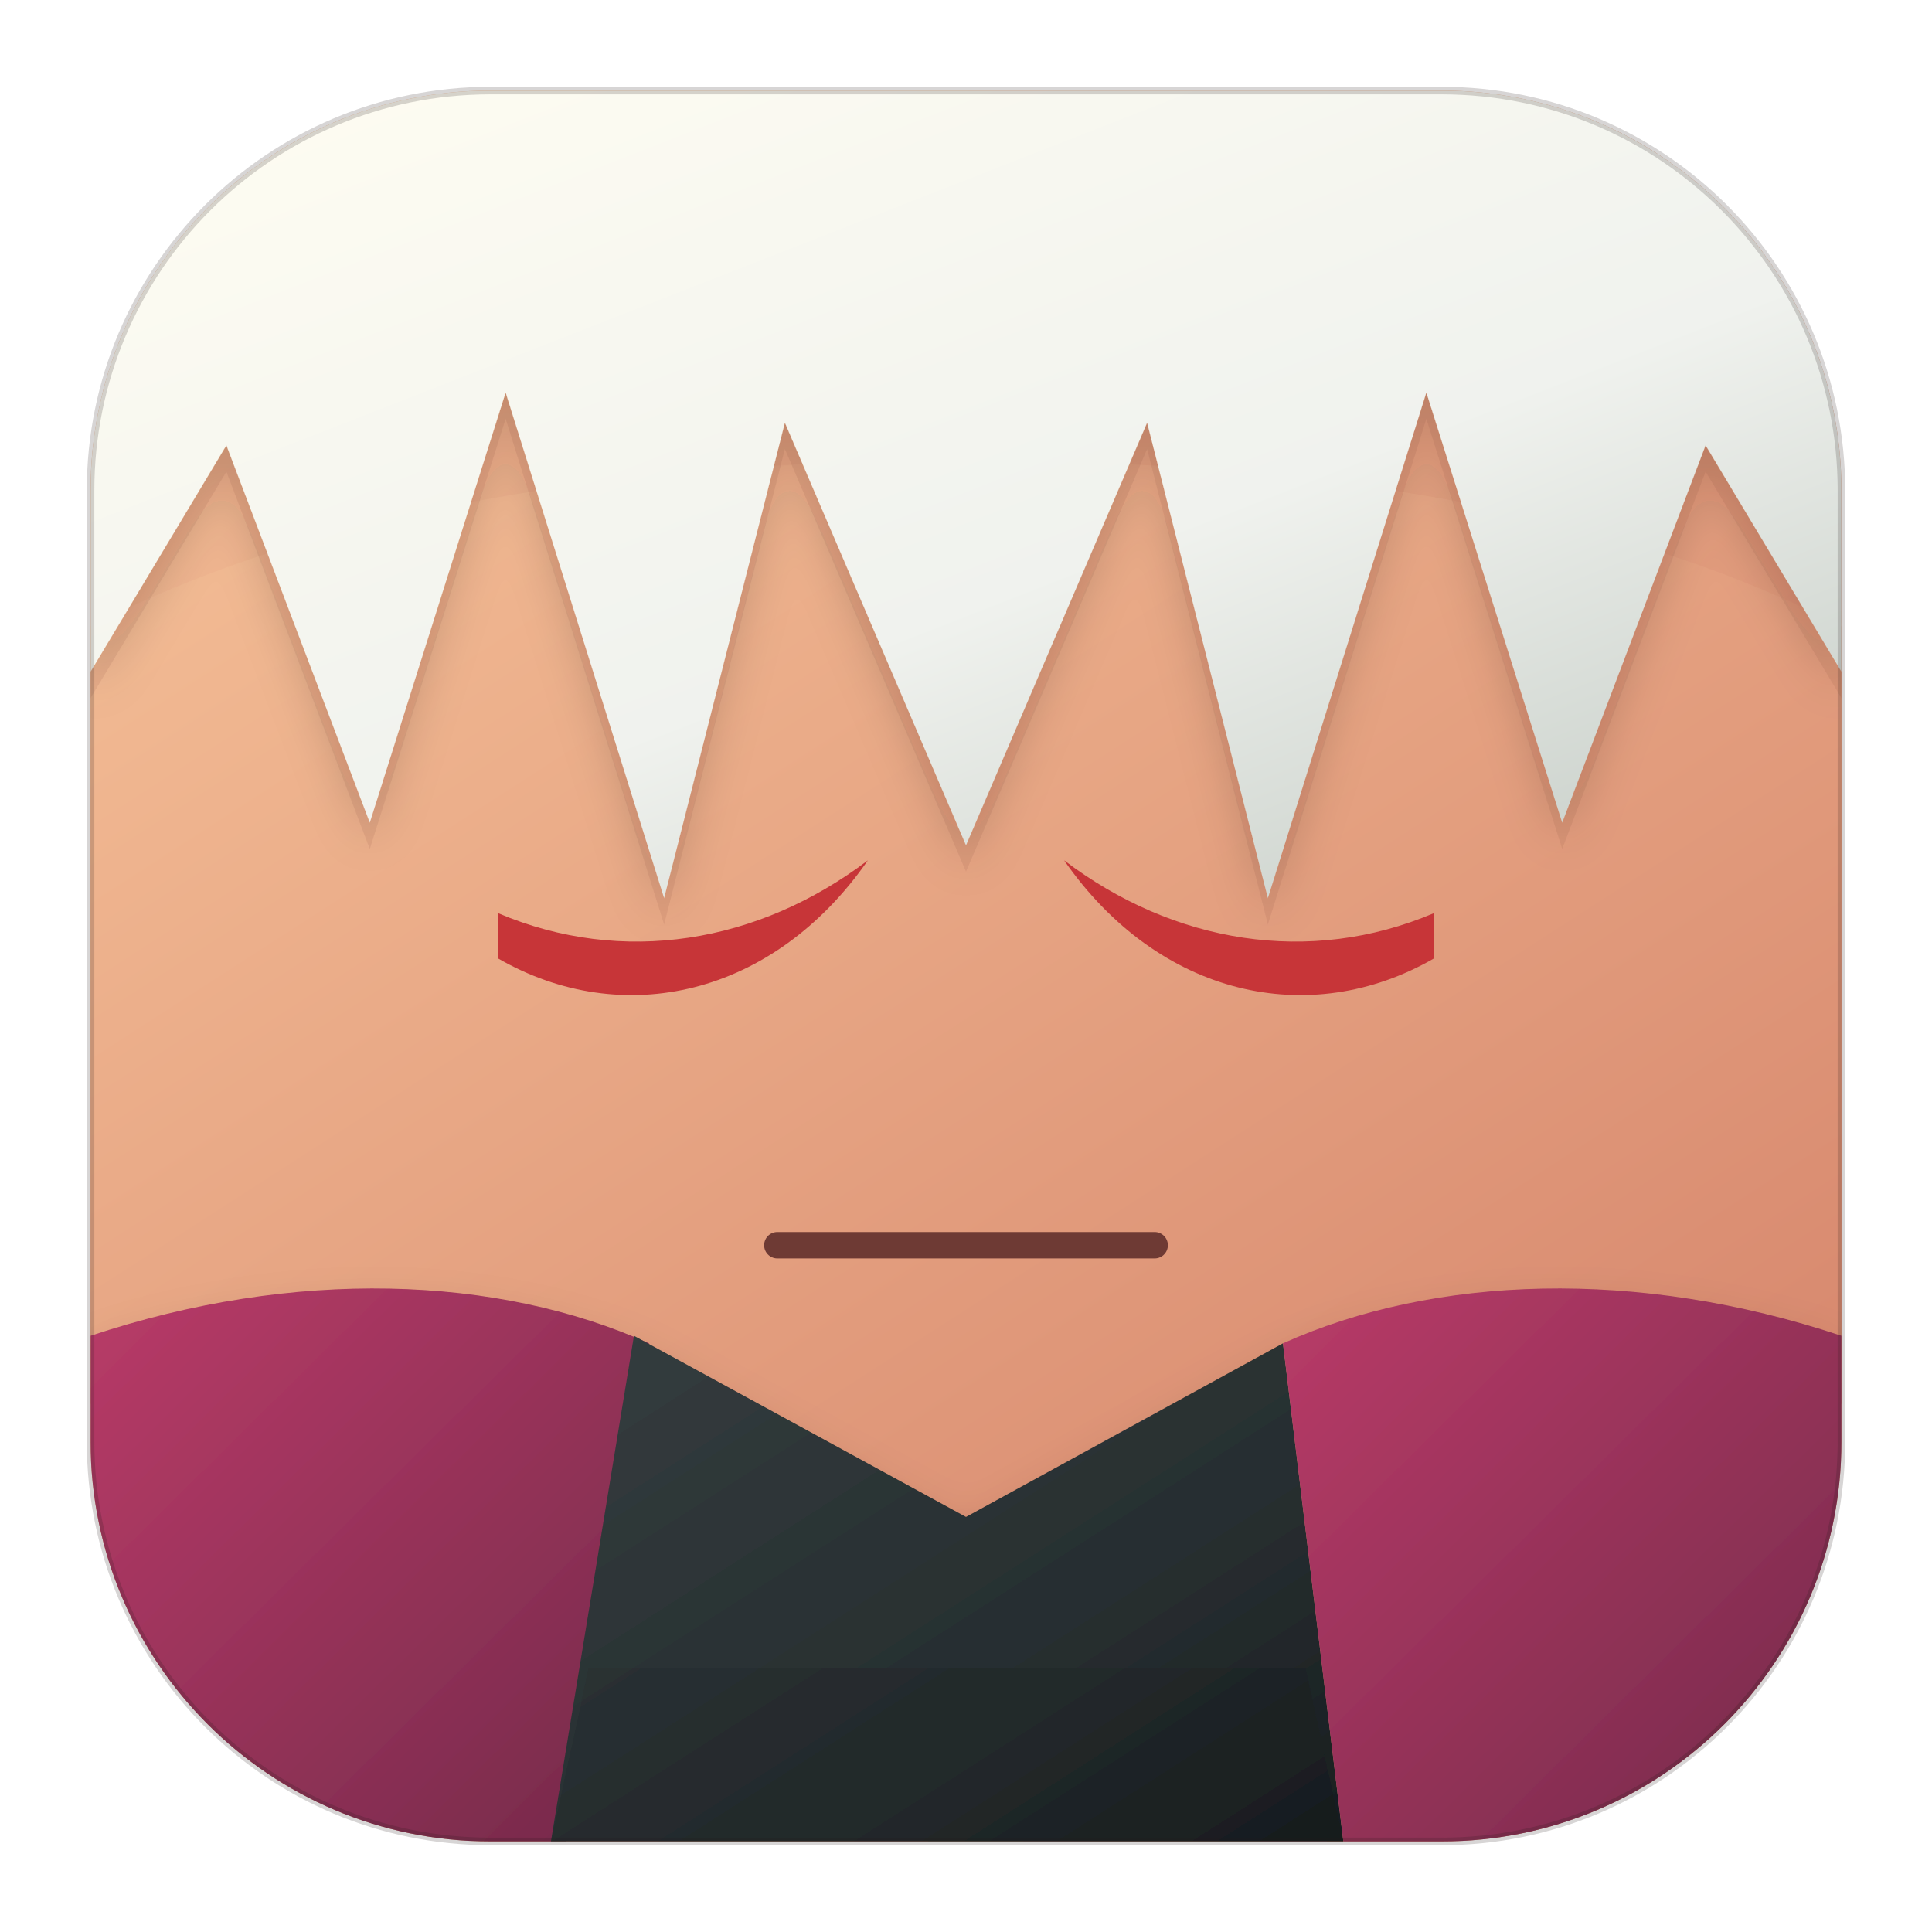
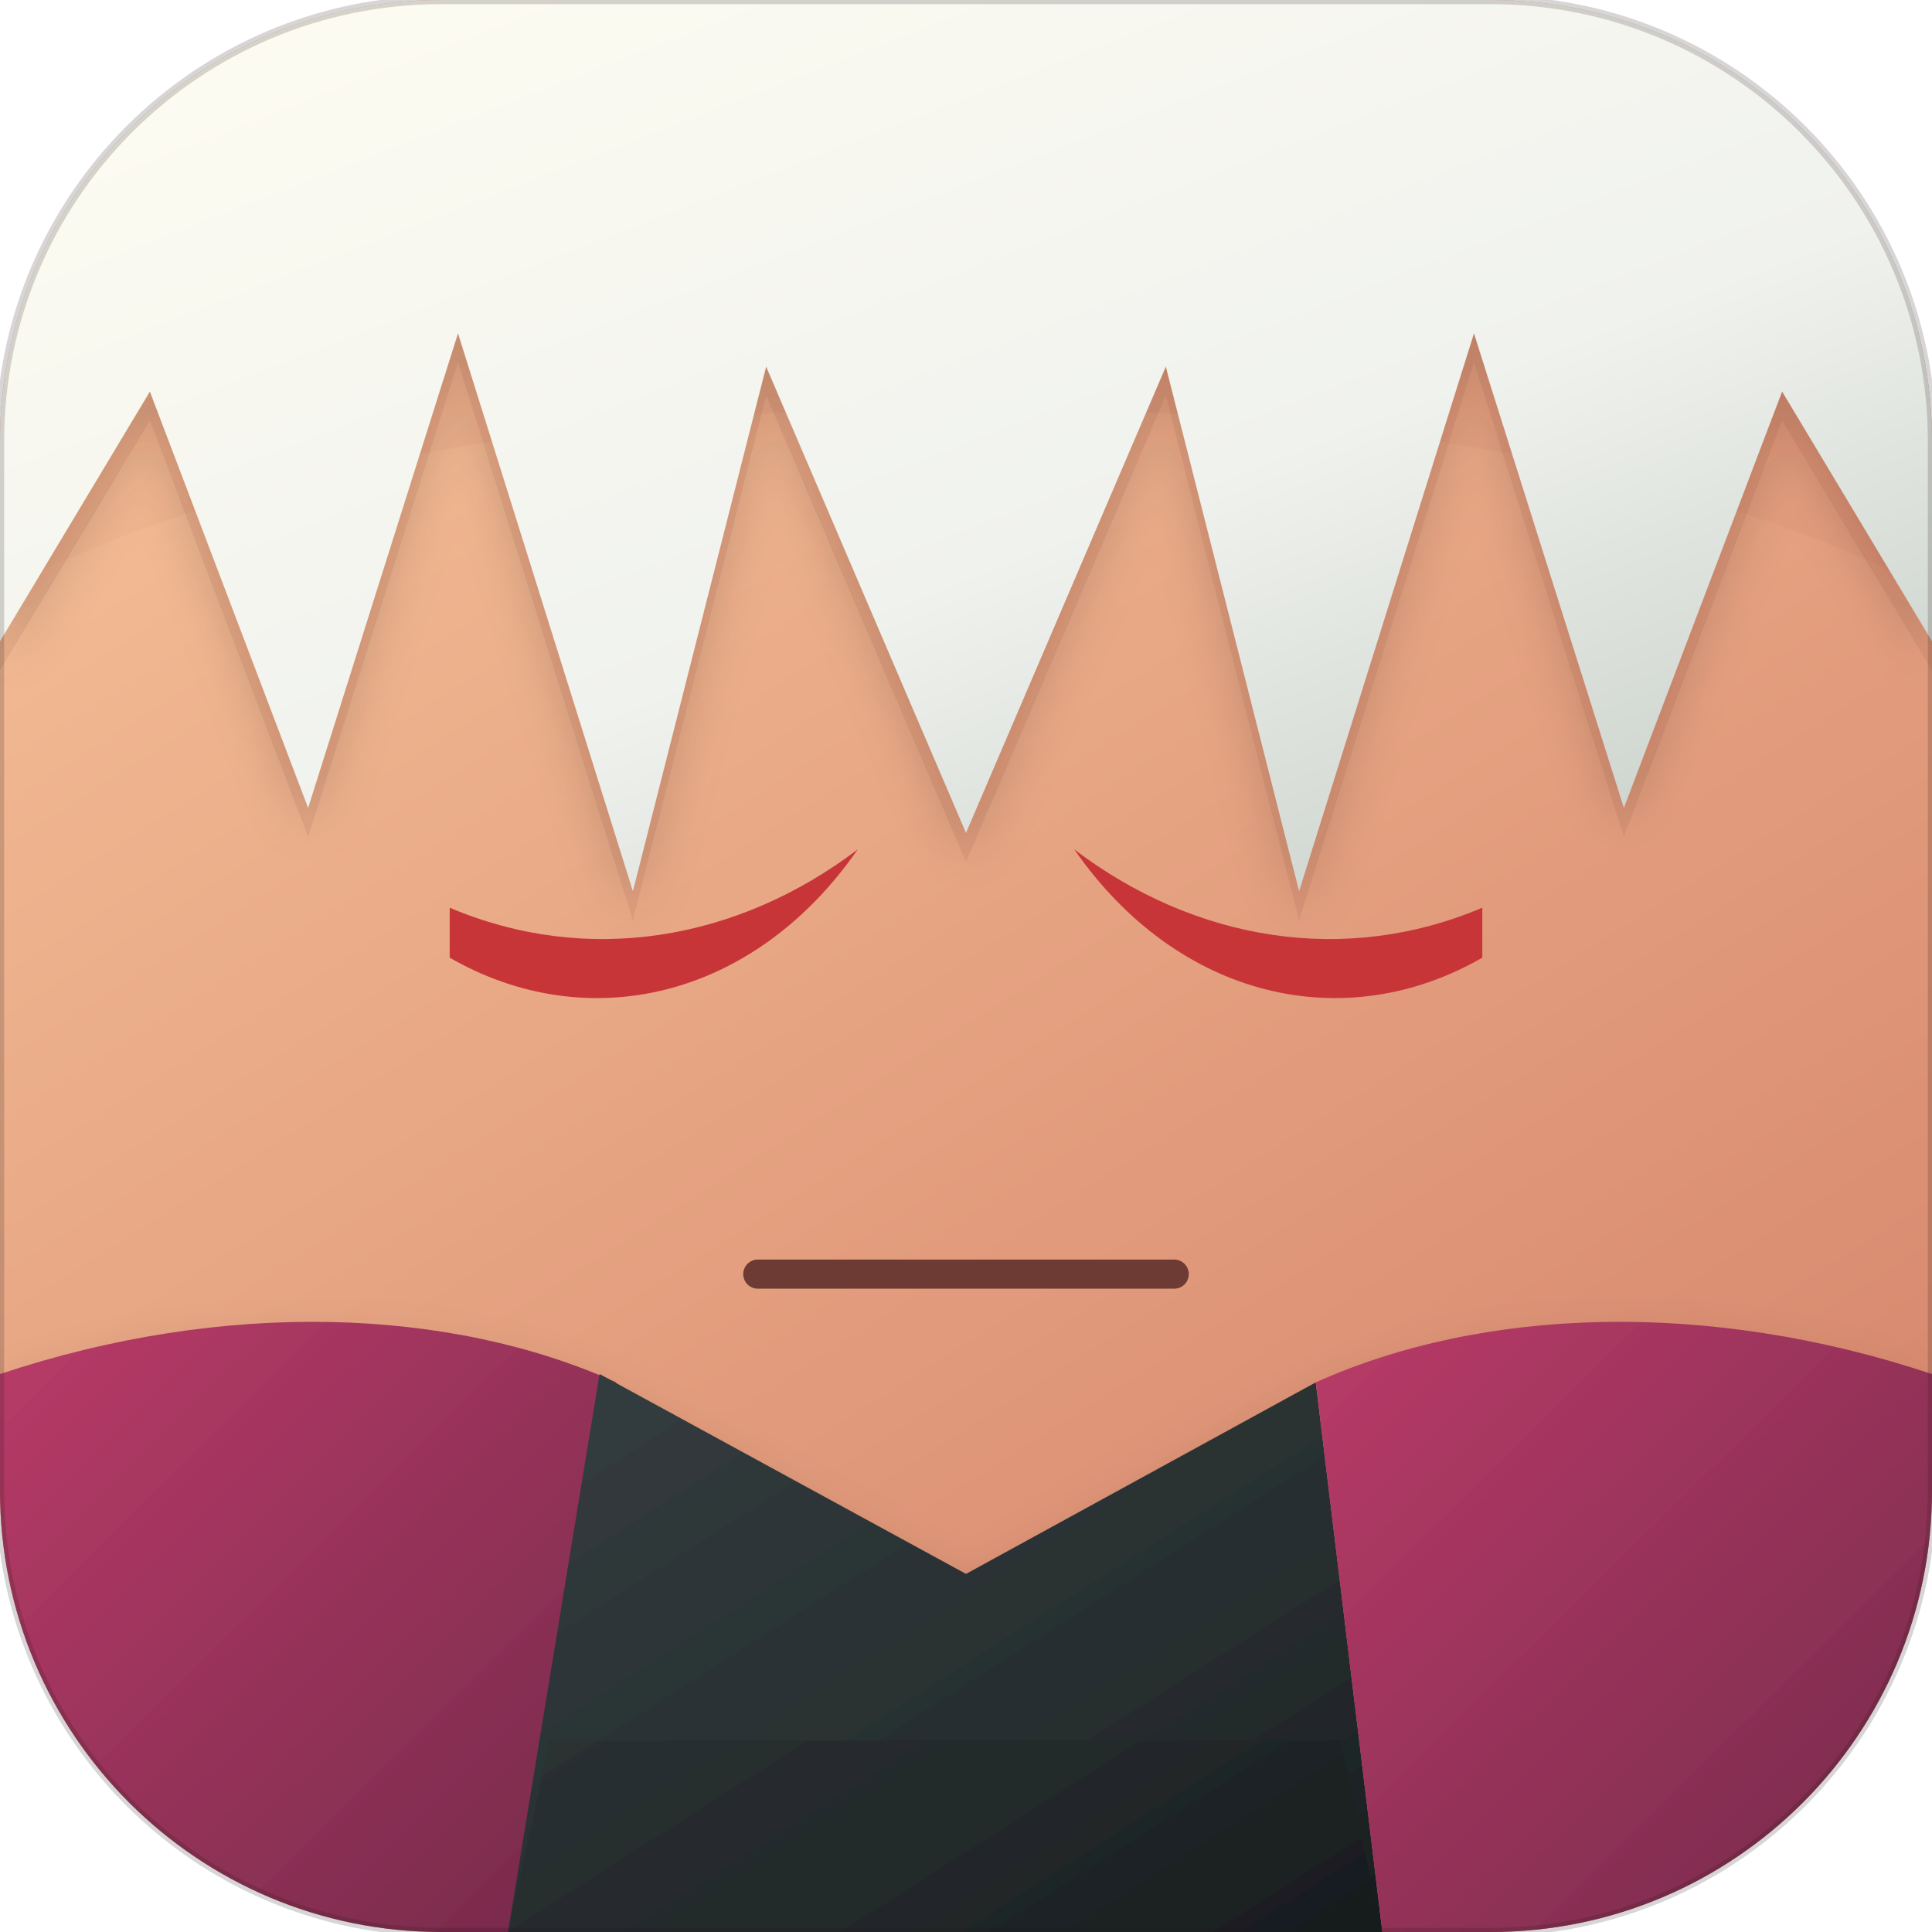
<svg xmlns="http://www.w3.org/2000/svg" viewBox="0 0 512 512">
  <defs>
    <clipPath id="squircleClip">
      <rect x="24" y="24" width="464" height="464" rx="106" />
    </clipPath>
    <linearGradient id="skin" x1="0" x2="1" y1="0" y2="1">
      <stop offset="0%" stop-color="#F4BE96" />
      <stop offset="100%" stop-color="#D5846B" />
    </linearGradient>
    <linearGradient id="hair" x1="0" x2="0.85" y1="0" y2="1">
      <stop offset="0%" stop-color="#FFFDF2" />
      <stop offset="62%" stop-color="#F0F2EE" />
      <stop offset="100%" stop-color="#C9D0CA" />
    </linearGradient>
    <linearGradient id="suit" x1="0" x2="1" y1="0" y2="1">
      <stop offset="0%" stop-color="#B93B68" />
      <stop offset="100%" stop-color="#742A4A" />
    </linearGradient>
    <linearGradient id="innerSuit" x1="0" x2="1" y1="0" y2="1">
      <stop offset="0%" stop-color="#343D3F" />
      <stop offset="68%" stop-color="#252C2E" />
      <stop offset="100%" stop-color="#171D1F" />
    </linearGradient>
    <filter id="softShadow" x="-8%" y="-8%" width="116%" height="120%" color-interpolation-filters="sRGB">
      <feDropShadow dx="0" dy="6" stdDeviation="6" flood-color="#2A1115" flood-opacity="0.16" />
    </filter>
  </defs>
-   <rect x="24" y="24" width="464" height="464" rx="106" fill="url(#skin)" />
-   <g clip-path="url(#squircleClip)">
-     <path d="M24 166C82 136 162 122 256 122C350 122 430 136 488 166V372C432 402 352 418 256 418C160 418 80 402 24 372V166Z" fill="url(#skin)" />
-     <path d="M24 24H488V178L452 118L414 218L378 104L336 238L304 112L256 224L208 112L176 238L134 104L98 218L60 118L24 178V24Z" fill="#8B4A3F" opacity="0.12" transform="translate(0 7)" />
-     <path d="M24 24H488V178L452 118L414 218L378 104L336 238L304 112L256 224L208 112L176 238L134 104L98 218L60 118L24 178V24Z" fill="url(#hair)" filter="url(#softShadow)" />
-     <g filter="url(#softShadow)">
-       <path d="M24 354C78 336 132 338 172 356L150 488H24V354Z" fill="url(#suit)" />
-       <path d="M168 354L256 402L340 356L356 488H146L168 354Z" fill="url(#innerSuit)" />
-       <path d="M156 442H346L356 488H146L156 442Z" fill="#0D1112" opacity="0.12" />
-       <path d="M488 354C434 336 380 338 340 356L356 488H488V354Z" fill="url(#suit)" />
+   <g transform="matrix(1.103448 0 0 1.103448 -26.48276 -26.48276)">
+     <rect x="24" y="24" width="464" height="464" rx="106" fill="url(#skin)" />
+     <g clip-path="url(#squircleClip)">
+       <path d="M24 166C82 136 162 122 256 122C350 122 430 136 488 166V372C432 402 352 418 256 418C160 418 80 402 24 372V166Z" fill="url(#skin)" />
+       <path d="M24 24H488V178L452 118L414 218L378 104L336 238L304 112L256 224L208 112L176 238L134 104L98 218L60 118L24 178V24Z" fill="#8B4A3F" opacity="0.12" transform="translate(0 7)" />
+       <path d="M24 24H488V178L452 118L414 218L378 104L336 238L304 112L256 224L208 112L176 238L134 104L98 218L60 118L24 178V24Z" fill="url(#hair)" filter="url(#softShadow)" />
+       <g filter="url(#softShadow)">
+         <path d="M24 354C78 336 132 338 172 356L150 488H24V354Z" fill="url(#suit)" />
+         <path d="M168 354L256 402L340 356L356 488H146L168 354Z" fill="url(#innerSuit)" />
+         <path d="M156 442H346L356 488H146L156 442Z" fill="#0D1112" opacity="0.12" />
+         <path d="M488 354C434 336 380 338 340 356L356 488H488V354Z" fill="url(#suit)" />
+       </g>
+       <path d="M132 242C165 256 201 250 230 228C205 264 165 273 132 254V242Z" fill="#C73538" />
+       <path d="M380 242C347 256 311 250 282 228C307 264 347 273 380 254V242Z" fill="#C73538" />
+       <path d="M206 330H306" fill="none" stroke="#6E3A34" stroke-width="7" stroke-linecap="round" />
    </g>
-     <path d="M132 242C165 256 201 250 230 228C205 264 165 273 132 254V242Z" fill="#C73538" />
-     <path d="M380 242C347 256 311 250 282 228C307 264 347 273 380 254V242Z" fill="#C73538" />
-     <path d="M206 330H306" fill="none" stroke="#6E3A34" stroke-width="7" stroke-linecap="round" />
+     <rect x="24" y="24" width="464" height="464" rx="106" fill="none" stroke="#221717" stroke-opacity="0.18" stroke-width="2" />
  </g>
-   <rect x="24" y="24" width="464" height="464" rx="106" fill="none" stroke="#221717" stroke-opacity="0.18" stroke-width="2" />
</svg>
